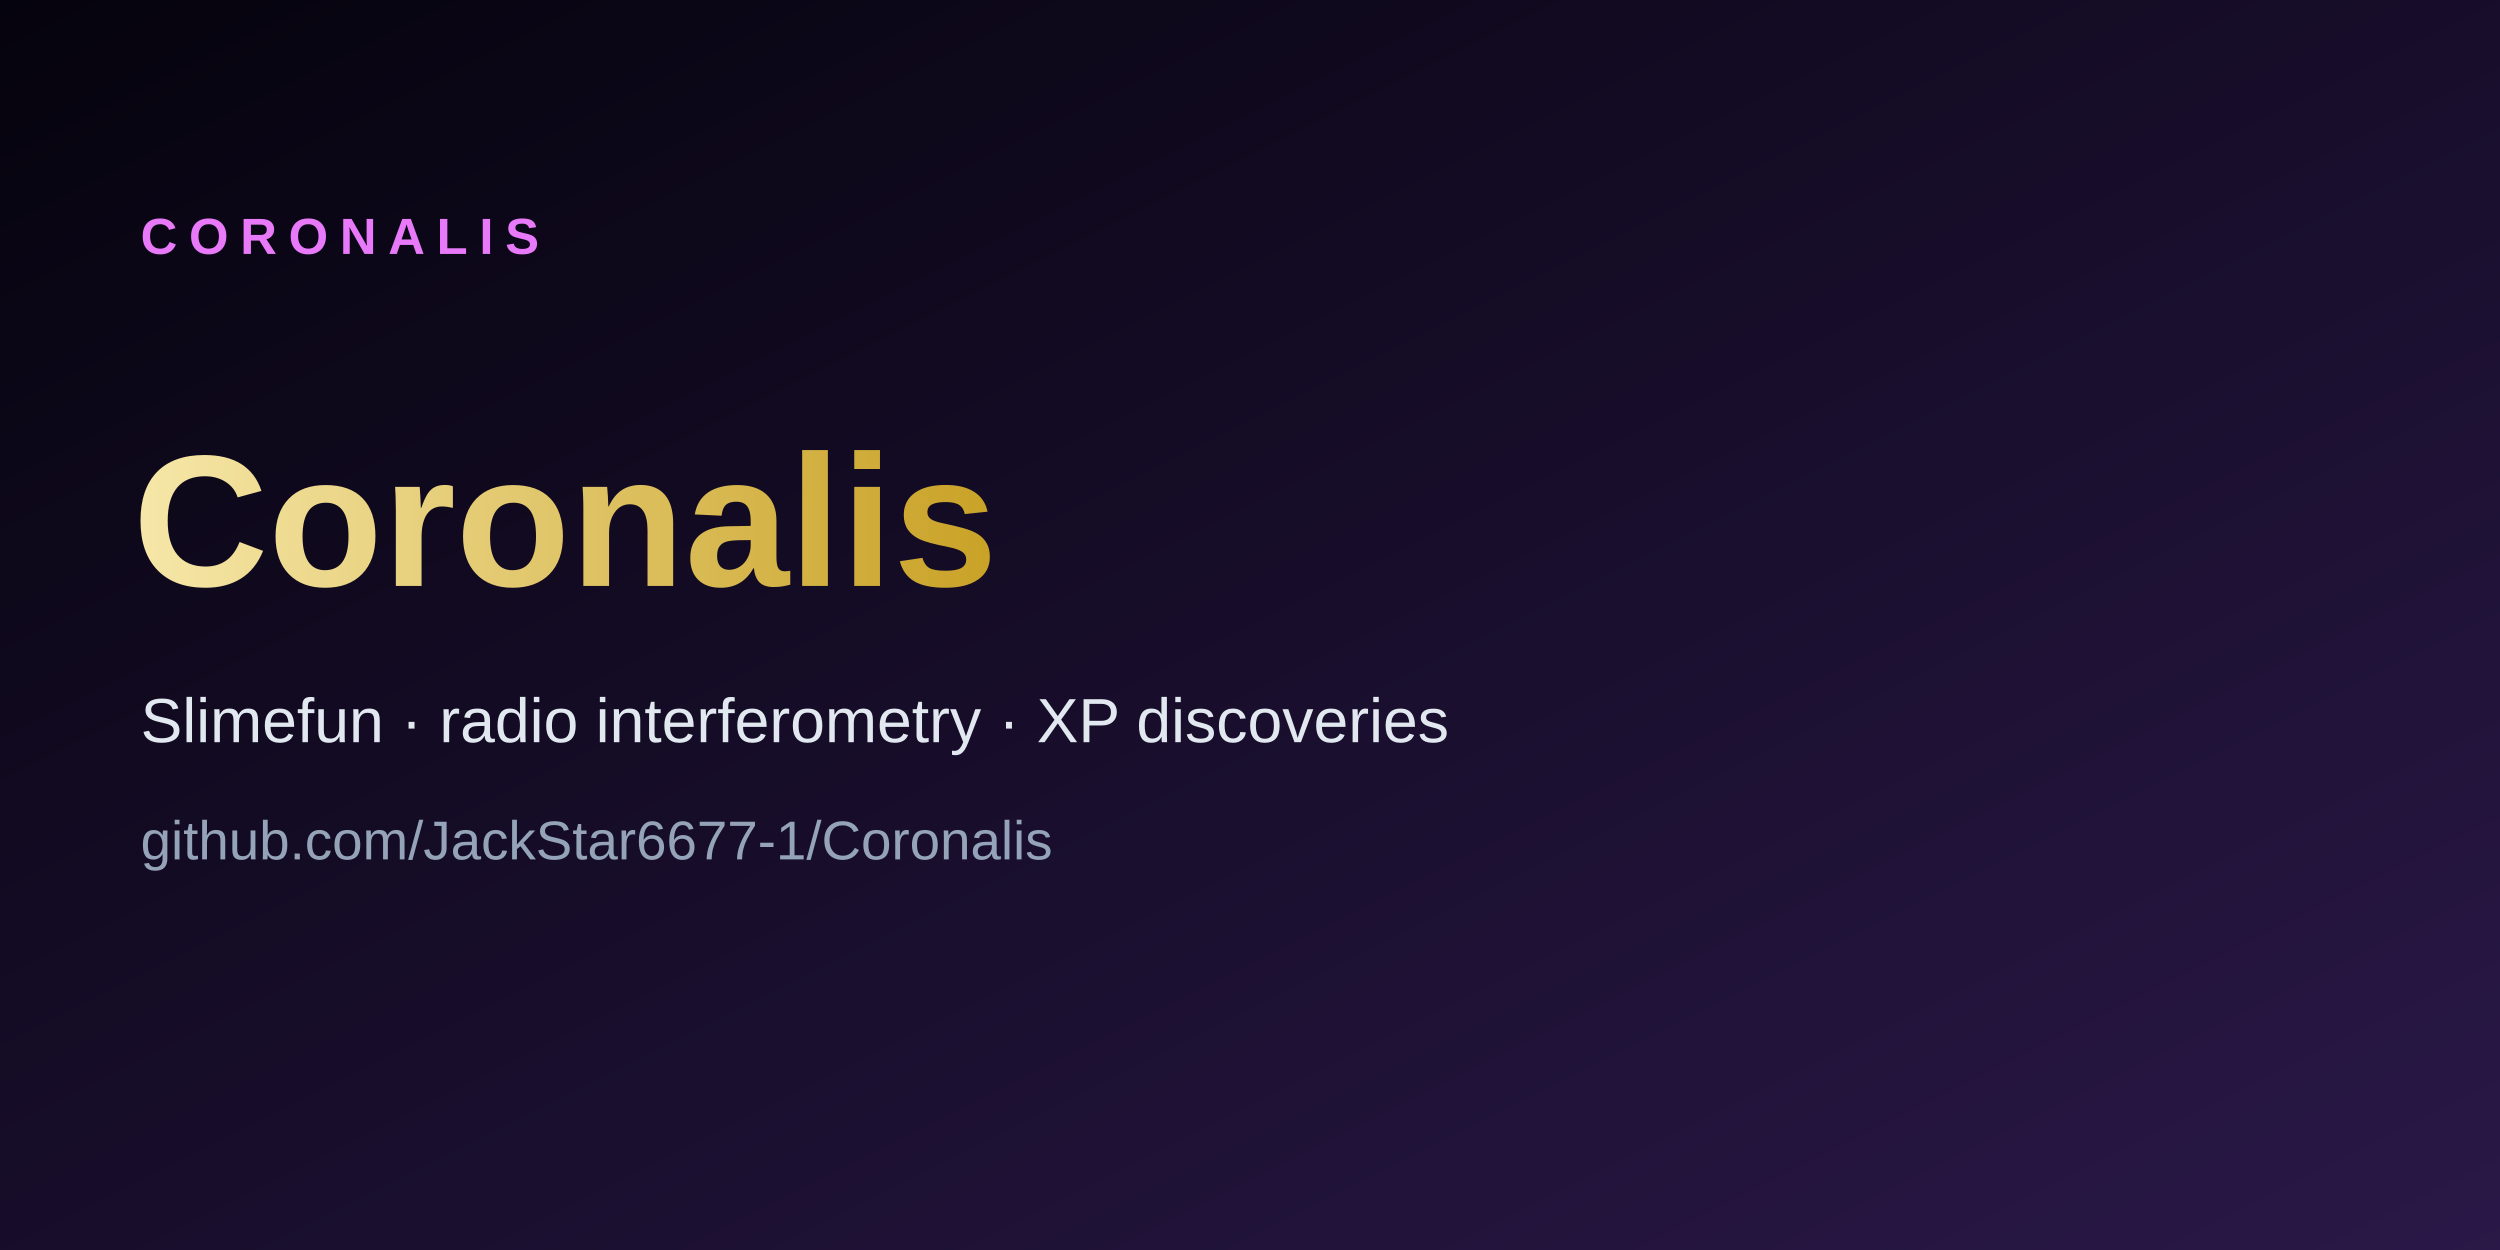
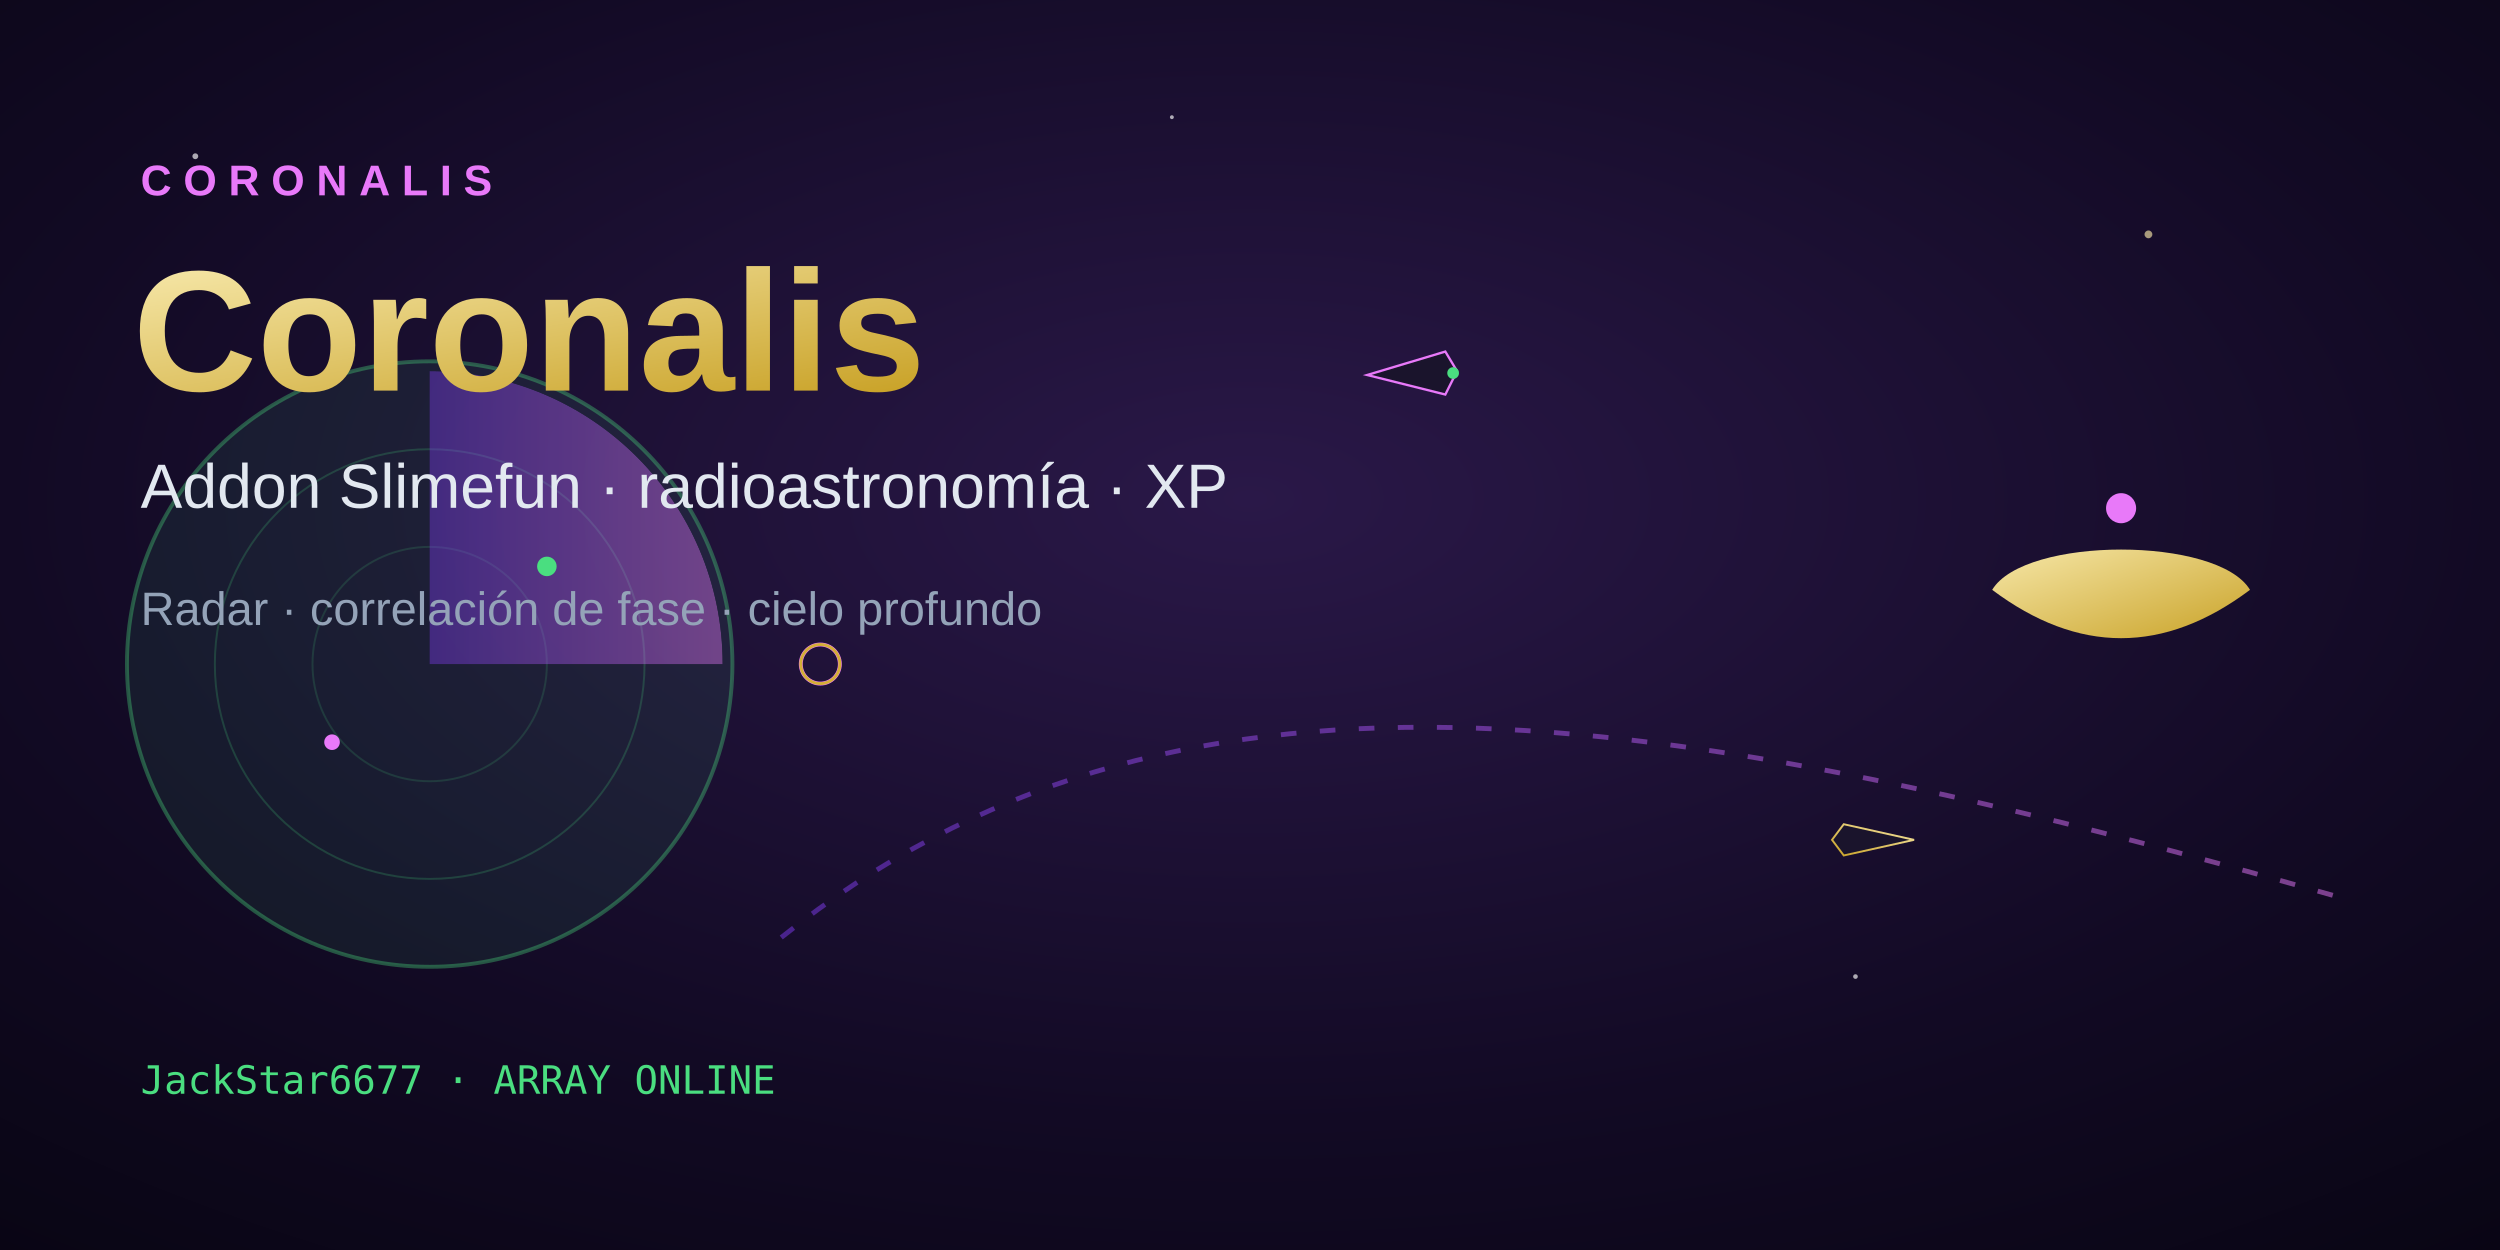
- <svg xmlns="http://www.w3.org/2000/svg" width="1280" height="640" viewBox="0 0 1280 640" role="img" aria-label="Coronalis social preview">
+ <svg xmlns="http://www.w3.org/2000/svg" viewBox="0 0 1280 640" width="1280" height="640" role="img" aria-label="Coronalis social preview">
  <defs>
-     <linearGradient id="g" x1="0" y1="0" x2="1" y2="1">
-       <stop offset="0%" stop-color="#05030d" />
-       <stop offset="100%" stop-color="#2a1848" />
-     </linearGradient>
-     <linearGradient id="gold" x1="0" y1="0" x2="1" y2="0">
+     <radialGradient id="sbg" cx="50%" cy="40%" r="90%">
+       <stop offset="0%" stop-color="#2a1848" />
+       <stop offset="55%" stop-color="#120a24" />
+       <stop offset="100%" stop-color="#05030d" />
+     </radialGradient>
+     <linearGradient id="sgold" x1="0" y1="0" x2="1" y2="1">
      <stop offset="0%" stop-color="#f6e7a8" />
      <stop offset="100%" stop-color="#c9a227" />
    </linearGradient>
+     <linearGradient id="svio" x1="0" y1="0" x2="1" y2="0">
+       <stop offset="0%" stop-color="#7c3aed" />
+       <stop offset="100%" stop-color="#e879f9" />
+     </linearGradient>
+     <clipPath id="sclip">
+       <circle cx="220" cy="340" r="150" />
+     </clipPath>
+     <style>
+       .st{animation:tw 3s ease-in-out infinite}
+       .sw{animation:sr 4s linear infinite;transform-origin:220px 340px}
+       .pu{animation:pu 3s ease-out infinite}
+       .wv{stroke-dasharray:8 12;animation:ds 7s linear infinite}
+       .sh{animation:dr 20s linear infinite}
+       @keyframes tw{0%,100%{opacity:.4}50%{opacity:1}}
+       @keyframes sr{to{transform:rotate(360deg)}}
+       @keyframes pu{0%{r:10;opacity:.7}100%{r:200;opacity:0}}
+       @keyframes ds{to{stroke-dashoffset:-40}}
+       @keyframes dr{0%{transform:translateX(0)}100%{transform:translateX(60px)}}
+     </style>
  </defs>
-   <rect width="1280" height="640" fill="url(#g)" />
-   <text x="72" y="130" font-family="Segoe UI, Arial" font-size="26" font-weight="700" fill="#e879f9" letter-spacing="6">CORONALIS</text>
-   <text x="68" y="300" font-family="Segoe UI, Arial" font-size="96" font-weight="800" fill="url(#gold)">Coronalis</text>
-   <text x="72" y="380" font-family="Segoe UI, Arial" font-size="32" fill="#e2e8f0">Slimefun · radio interferometry · XP discoveries</text>
-   <text x="72" y="440" font-family="Segoe UI, Arial" font-size="28" fill="#94a3b8">github.com/JackStar6677-1/Coronalis</text>
+   <rect width="1280" height="640" fill="url(#sbg)" />
+   <g fill="#fff" opacity=".65">
+     <circle cx="100" cy="80" r="1.5" class="st" />
+     <circle cx="1100" cy="120" r="2" fill="#f6e7a8" class="st" />
+     <circle cx="600" cy="60" r="1" class="st" />
+     <circle cx="950" cy="500" r="1.2" class="st" />
+   </g>
+   <circle cx="220" cy="340" r="155" fill="rgba(74,222,128,.08)" stroke="rgba(74,222,128,.35)" stroke-width="2" />
+   <circle cx="220" cy="340" r="110" fill="none" stroke="rgba(74,222,128,.2)" />
+   <circle cx="220" cy="340" r="60" fill="none" stroke="rgba(74,222,128,.15)" />
+   <g clip-path="url(#sclip)">
+     <path class="sw" d="M220 340 L220 190 A150 150 0 0 1 370 340 Z" fill="url(#svio)" opacity=".4" />
+   </g>
+   <circle cx="280" cy="290" r="5" fill="#4ade80" class="st" />
+   <circle cx="170" cy="380" r="4" fill="#e879f9" class="st" />
+   <g transform="translate(420 340)">
+     <circle class="pu" cx="0" cy="0" r="10" fill="none" stroke="#e879f9" stroke-width="2" />
+     <circle class="pu" cx="0" cy="0" r="10" fill="none" stroke="#d4af37" stroke-width="1.5" style="animation-delay:1.2s" />
+   </g>
+   <path class="wv" d="M400 480 C600 320,850 360,1200 460" fill="none" stroke="url(#svio)" stroke-width="2.5" opacity=".5" />
+   <g class="sh" transform="translate(700 180)">
+     <path d="M0 12 L40 0 L46 10 L40 22 L0 12Z" fill="#1a142c" stroke="#e879f9" stroke-width="1.2" />
+     <circle cx="44" cy="11" r="3" fill="#4ade80" />
+   </g>
+   <g class="sh" transform="translate(980 420) scale(-1,1)">
+     <path d="M0 10 L36 2 L42 10 L36 18 L0 10Z" fill="#1a142c" stroke="url(#sgold)" stroke-width="1" />
+   </g>
+   <g transform="translate(1020 280) scale(1.1)">
+     <path d="M0 20 Q60 65 120 20 C105 -5 15 -5 0 20Z" fill="url(#sgold)" />
+     <line x1="60" y1="20" x2="60" y2="-18" stroke="url(#sgold)" stroke-width="2" />
+     <circle cx="60" cy="-18" r="7" fill="#e879f9" />
+   </g>
+   <text x="72" y="100" font-family="Segoe UI,Arial" font-size="22" font-weight="700" fill="#e879f9" letter-spacing="6">CORONALIS</text>
+   <text x="68" y="200" font-family="Segoe UI,Arial" font-size="88" font-weight="800" fill="url(#sgold)">Coronalis</text>
+   <text x="72" y="260" font-family="Segoe UI,Arial" font-size="32" fill="#e2e8f0">Addon Slimefun · radioastronomía · XP</text>
+   <text x="72" y="320" font-family="Segoe UI,Arial" font-size="24" fill="#94a3b8">Radar · correlación de fase · cielo profundo</text>
+   <text x="72" y="560" font-family="Consolas,monospace" font-size="20" fill="#4ade80">JackStar6677 · ARRAY ONLINE</text>
</svg>
